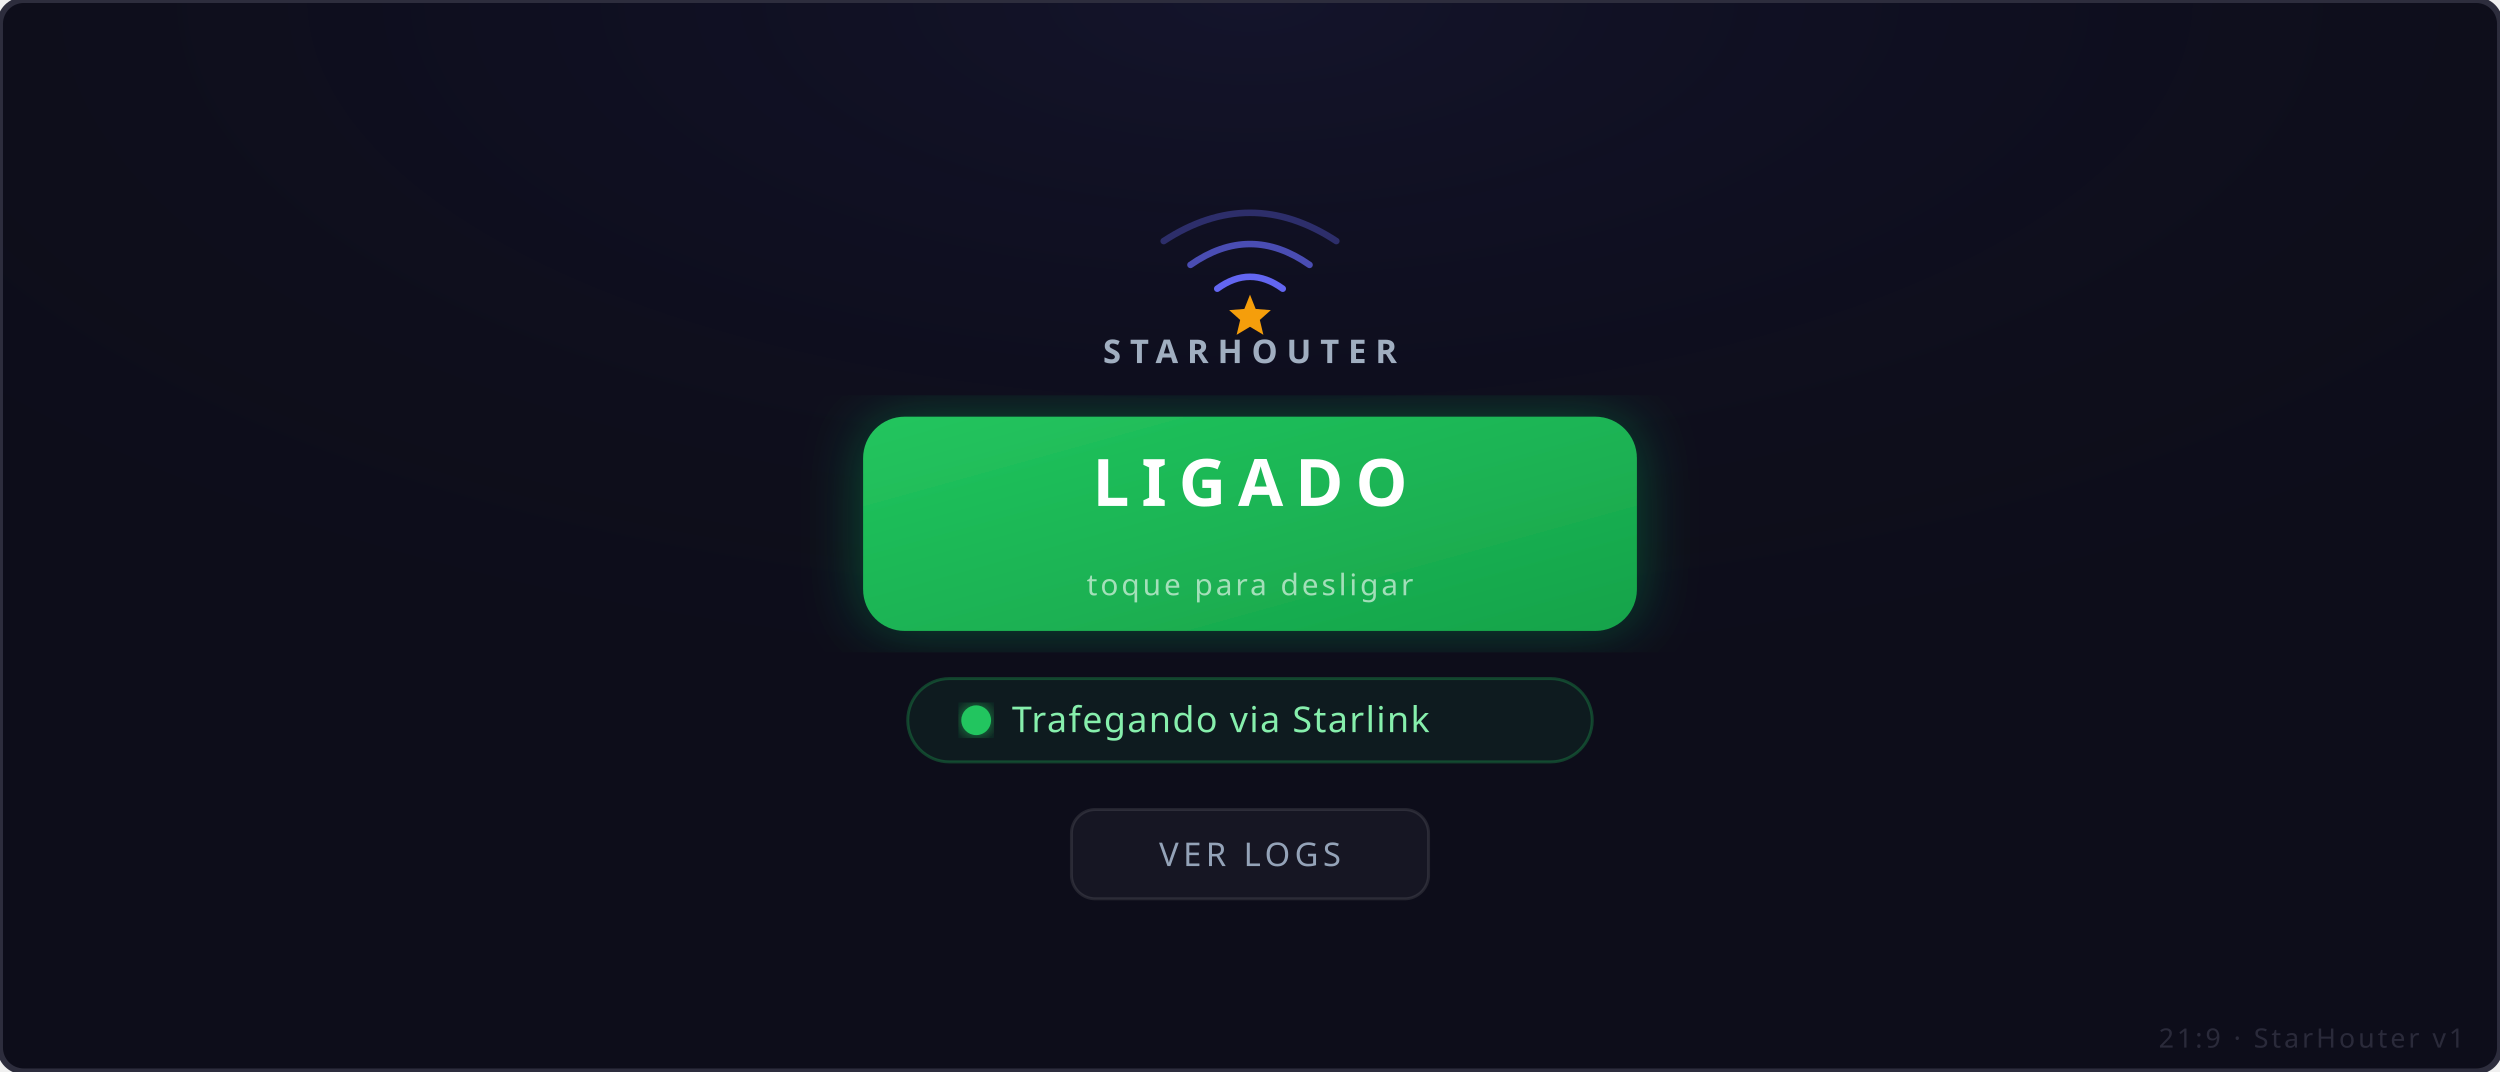
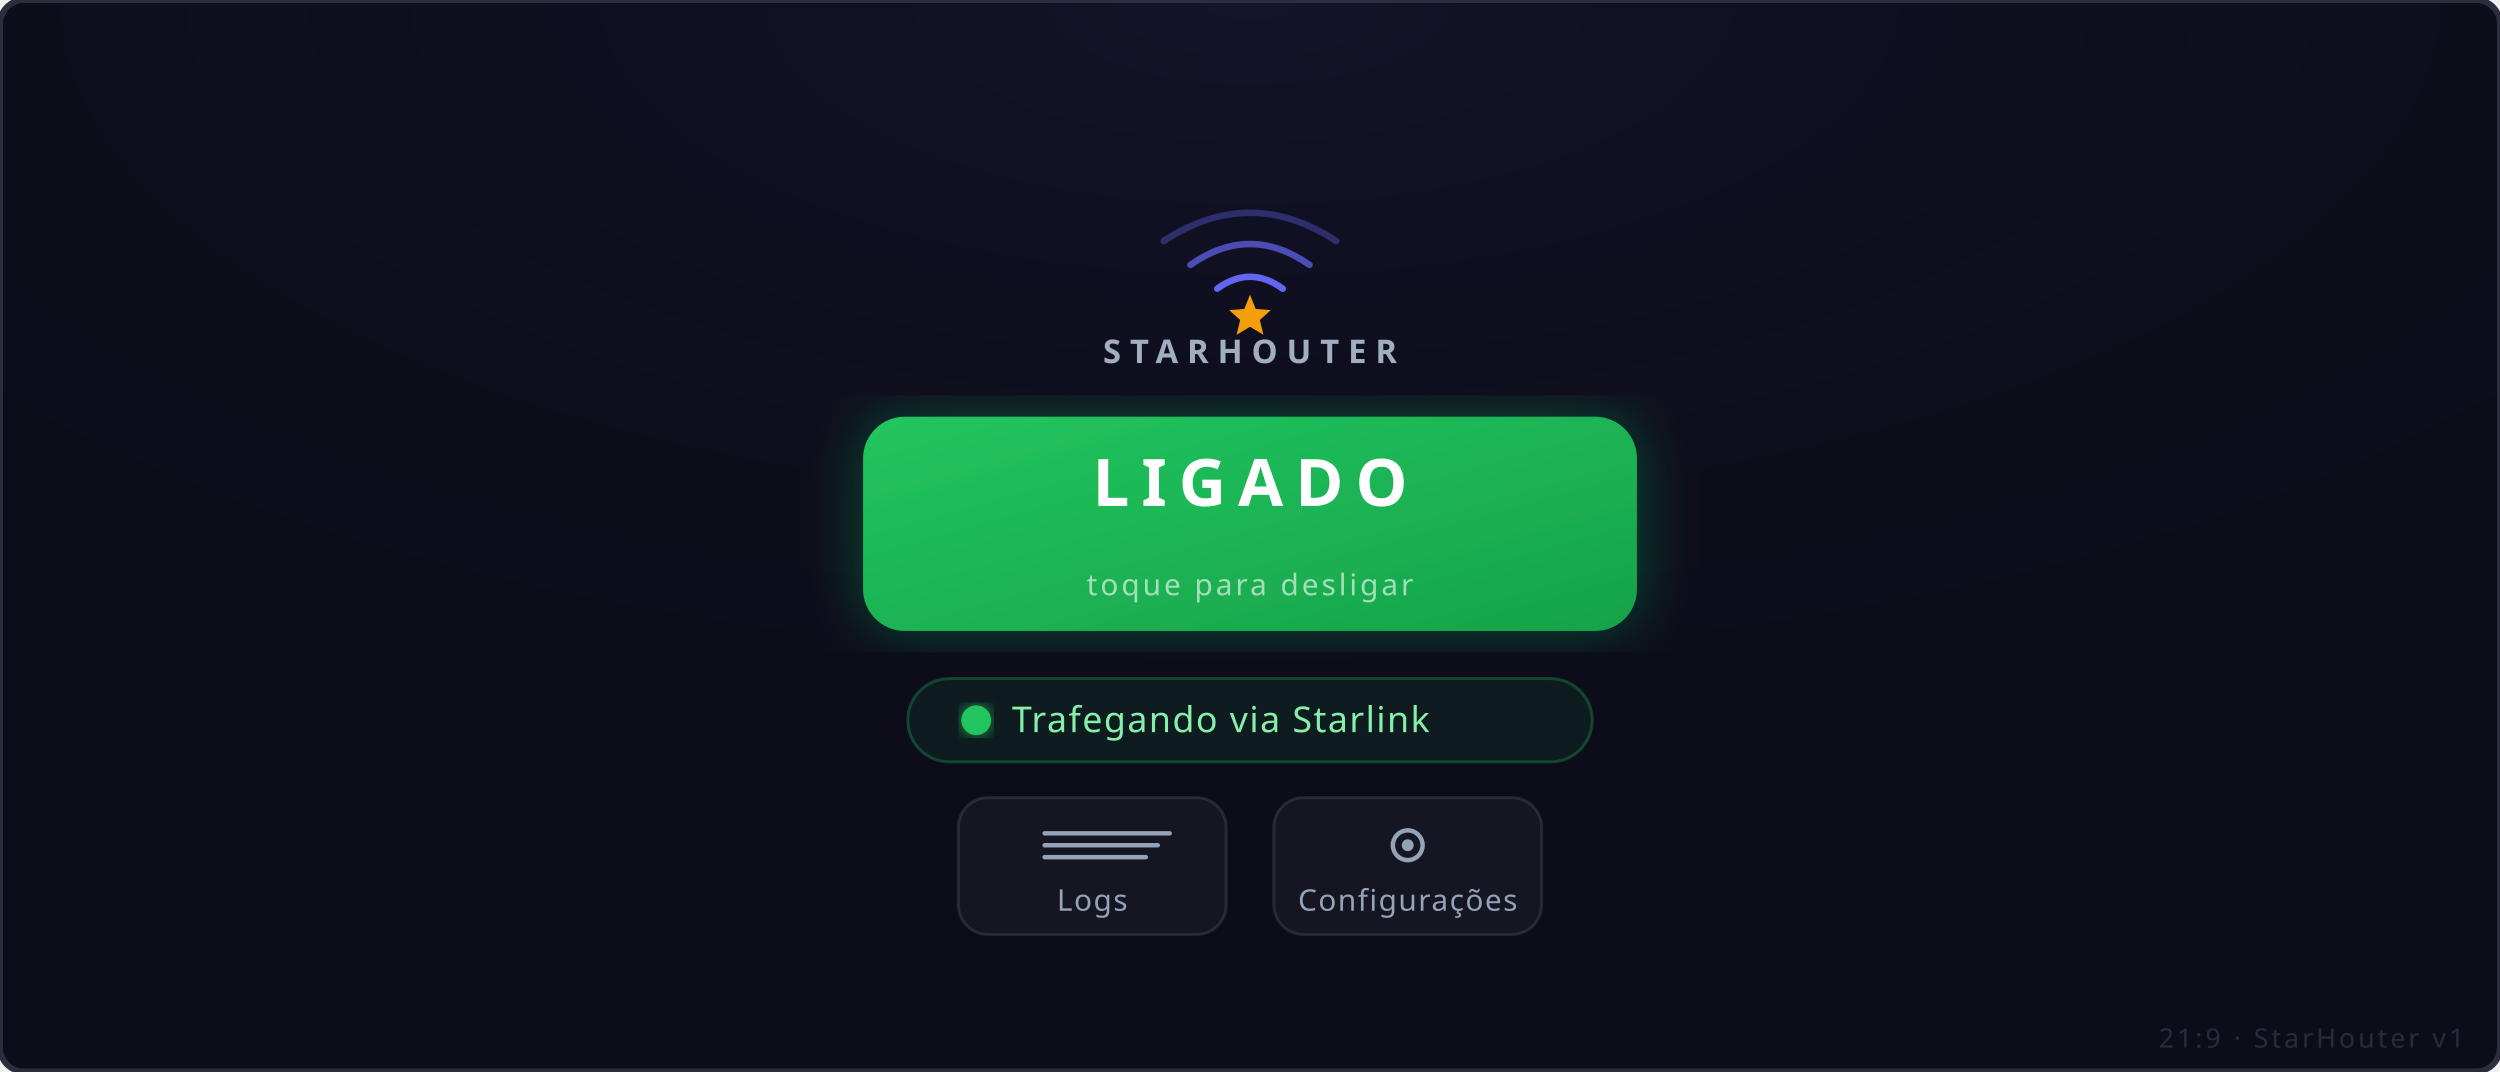
<svg xmlns="http://www.w3.org/2000/svg" viewBox="0 0 840 360" width="840" height="360">
  <defs>
    <linearGradient id="btnGrad" x1="0%" y1="0%" x2="100%" y2="100%">
      <stop offset="0%" style="stop-color:#22c55e" />
      <stop offset="100%" style="stop-color:#16a34a" />
    </linearGradient>
    <radialGradient id="bgGlow" cx="50%" cy="0%" r="70%">
      <stop offset="0%" style="stop-color:#6366f1;stop-opacity:0.08" />
      <stop offset="100%" style="stop-color:#0d0d1a;stop-opacity:0" />
    </radialGradient>
    <filter id="btnShadow">
      <feDropShadow dx="0" dy="0" stdDeviation="10" flood-color="#22c55e" flood-opacity="0.35" />
    </filter>
    <filter id="dotGlow">
      <feDropShadow dx="0" dy="0" stdDeviation="3" flood-color="#22c55e" flood-opacity="0.9" />
    </filter>
  </defs>
  <rect width="840" height="360" rx="8" fill="#0d0d1a" />
  <rect width="840" height="360" rx="8" fill="url(#bgGlow)" />
  <rect width="840" height="360" rx="8" fill="none" stroke="#2d2d3d" stroke-width="2" />
  <path d="M420,99 L421.9,103.8 L427,104.2 L423.3,107.5 L424.5,112.5 L420,109.8 L415.5,112.5 L416.7,107.5 L413,104.2 L418.1,103.8 Z" fill="#F59E0B" />
  <path d="M409 97 Q420 89 431 97" stroke="#6366f1" stroke-width="2.2" stroke-linecap="round" fill="none" />
  <path d="M400 89 Q420 75 440 89" stroke="#6366f1" stroke-width="2.2" stroke-linecap="round" fill="none" opacity="0.7" />
  <path d="M391 81 Q420 62 449 81" stroke="#6366f1" stroke-width="2.2" stroke-linecap="round" fill="none" opacity="0.35" />
  <text x="420" y="122" text-anchor="middle" font-family="system-ui,sans-serif" font-size="11" font-weight="600" fill="#a0aec0" letter-spacing="3">STARHOUTER</text>
  <rect x="290" y="140" width="260" height="72" rx="14" fill="url(#btnGrad)" filter="url(#btnShadow)" />
  <text x="420" y="170" text-anchor="middle" font-family="system-ui,sans-serif" font-size="22" font-weight="800" fill="#ffffff" letter-spacing="4">LIGADO</text>
  <text x="420" y="200" text-anchor="middle" font-family="system-ui,sans-serif" font-size="10" fill="rgba(255,255,255,0.6)" letter-spacing="1">toque para desligar</text>
  <rect x="305" y="228" width="230" height="28" rx="14" fill="rgba(34,197,94,0.08)" stroke="rgba(34,197,94,0.28)" stroke-width="1" />
  <circle cx="328" cy="242" r="5" fill="#22c55e" filter="url(#dotGlow)" />
  <text x="340" y="246" font-family="system-ui,sans-serif" font-size="12" font-weight="500" fill="#86efac" letter-spacing="0.5">Trafegando via Starlink</text>
-   <rect x="360" y="272" width="120" height="30" rx="8" fill="rgba(255,255,255,0.04)" stroke="rgba(255,255,255,0.1)" stroke-width="1" />
-   <text x="420" y="291" text-anchor="middle" font-family="system-ui,sans-serif" font-size="11" fill="#94a3b8" letter-spacing="1.5">VER LOGS</text>
+   <rect x="322" y="268" width="90" height="46" rx="10" fill="rgba(255,255,255,0.04)" stroke="rgba(255,255,255,0.1)" stroke-width="1" />
+   <line x1="351" y1="280" x2="393" y2="280" stroke="#94a3b8" stroke-width="1.5" stroke-linecap="round" />
+   <line x1="351" y1="284" x2="389" y2="284" stroke="#94a3b8" stroke-width="1.5" stroke-linecap="round" />
+   <line x1="351" y1="288" x2="385" y2="288" stroke="#94a3b8" stroke-width="1.5" stroke-linecap="round" />
+   <text x="367" y="306" text-anchor="middle" font-family="system-ui,sans-serif" font-size="10" fill="#94a3b8" letter-spacing="0.5">Logs</text>
+   <rect x="428" y="268" width="90" height="46" rx="10" fill="rgba(255,255,255,0.04)" stroke="rgba(255,255,255,0.1)" stroke-width="1" />
+   <circle cx="473" cy="284" r="5" fill="none" stroke="#94a3b8" stroke-width="1.5" />
+   <circle cx="473" cy="284" r="2" fill="#94a3b8" />
+   <text x="473" y="306" text-anchor="middle" font-family="system-ui,sans-serif" font-size="10" fill="#94a3b8" letter-spacing="0.5">Configurações</text>
  <text x="828" y="352" text-anchor="end" font-family="system-ui,sans-serif" font-size="9" fill="#2a2a3a" letter-spacing="1">21:9 · StarHouter v1</text>
</svg>
